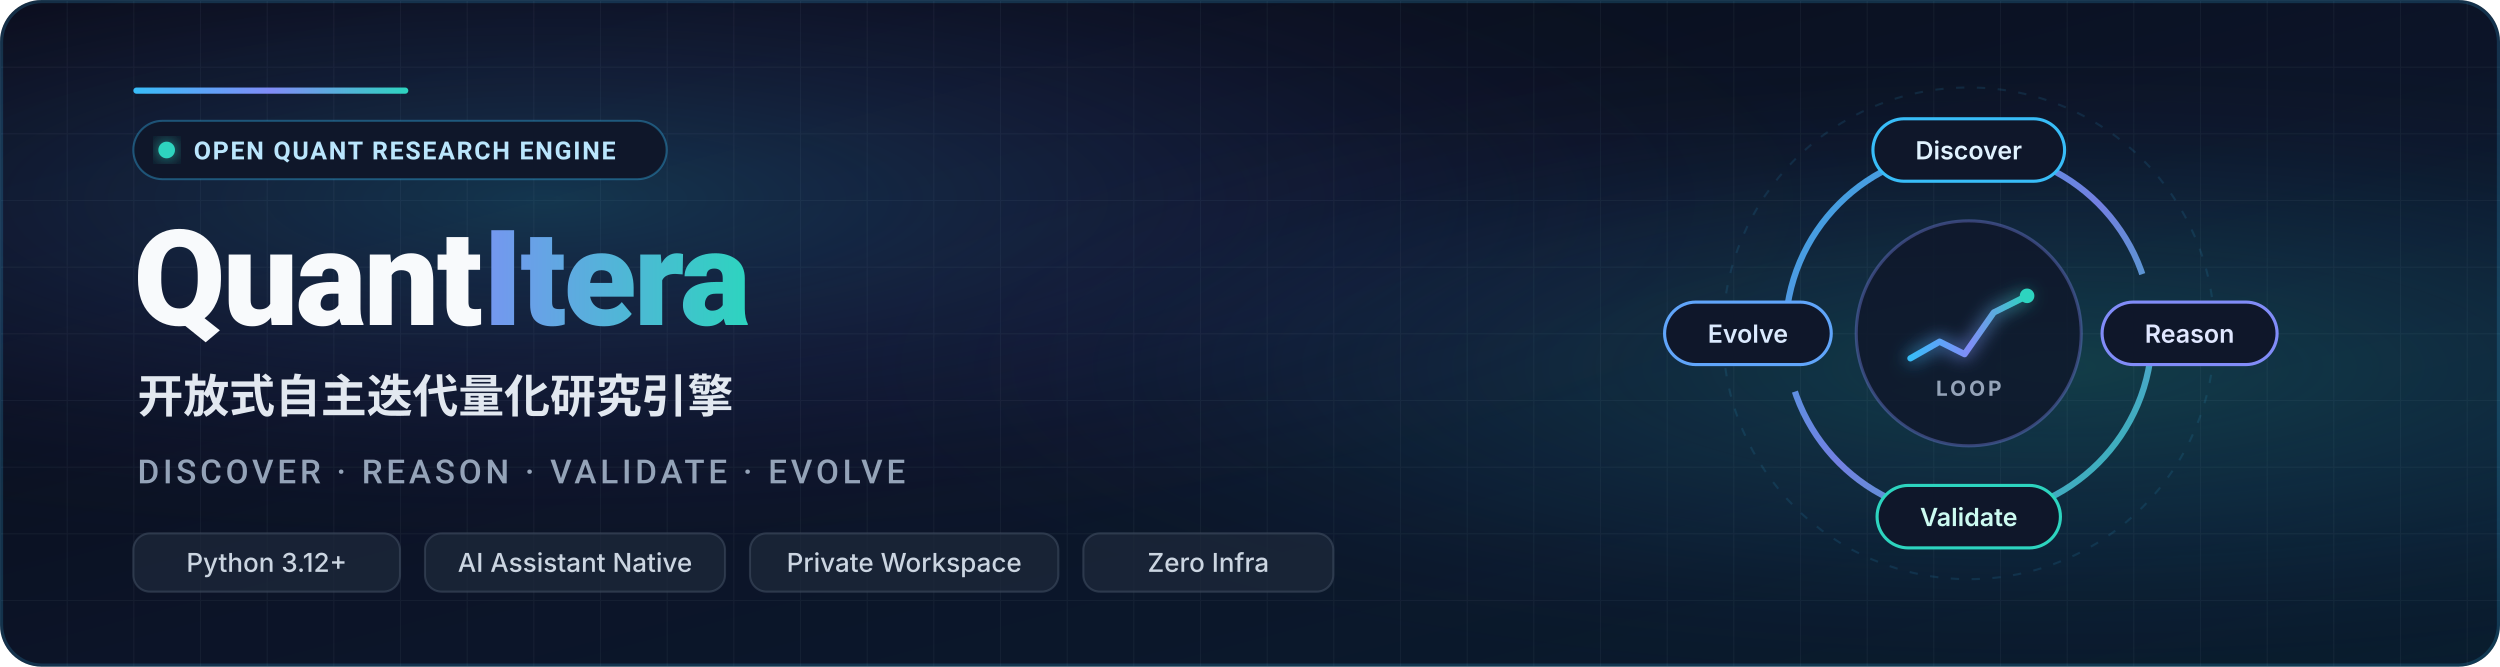
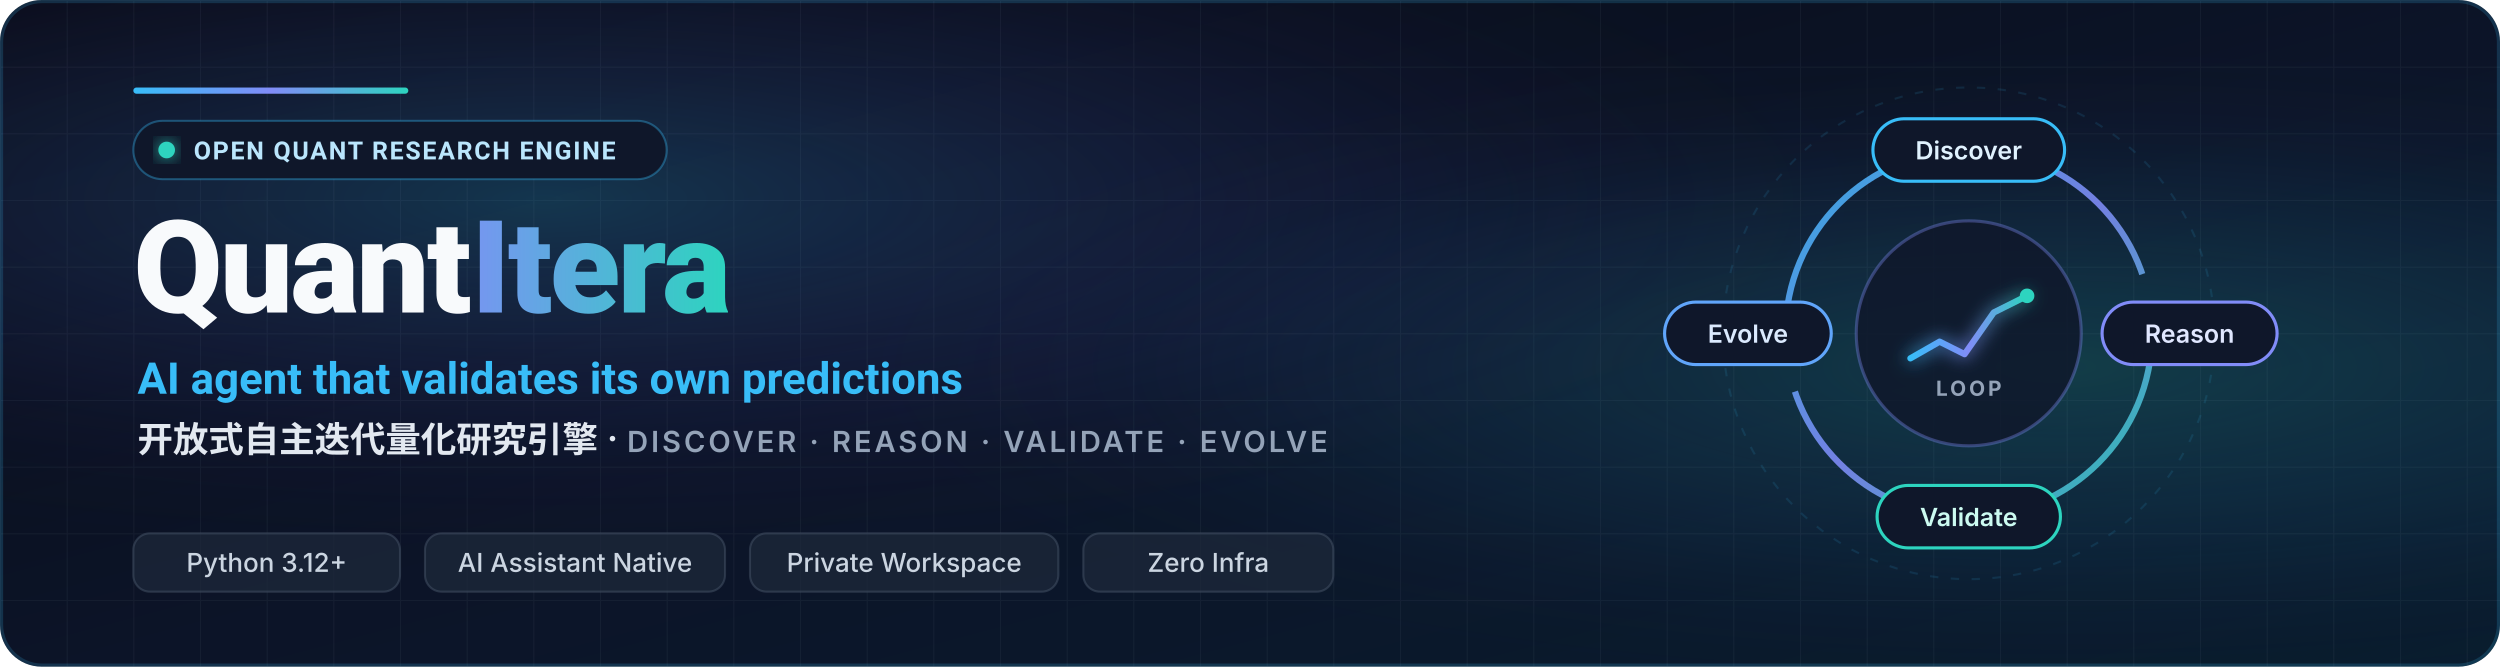
<svg xmlns="http://www.w3.org/2000/svg" viewBox="0 0 1200 320" width="1200" height="320" role="img" aria-label="QuantItera — Discover. Reason. Validate. Evolve.">
  <defs>
    <linearGradient id="bg" x1="0%" y1="0%" x2="100%" y2="100%">
      <stop offset="0%" stop-color="#070B14" />
      <stop offset="52%" stop-color="#0C1428" />
      <stop offset="100%" stop-color="#091C2E" />
    </linearGradient>
    <radialGradient id="glowLeft" cx="22%" cy="30%" r="55%">
      <stop offset="0%" stop-color="#38BDF8" stop-opacity="0.22" />
      <stop offset="60%" stop-color="#6366F1" stop-opacity="0.06" />
      <stop offset="100%" stop-color="#070B14" stop-opacity="0" />
    </radialGradient>
    <radialGradient id="glowRight" cx="82%" cy="55%" r="50%">
      <stop offset="0%" stop-color="#2DD4BF" stop-opacity="0.20" />
      <stop offset="60%" stop-color="#38BDF8" stop-opacity="0.05" />
      <stop offset="100%" stop-color="#070B14" stop-opacity="0" />
    </radialGradient>
    <linearGradient id="accent" x1="0%" y1="0%" x2="100%" y2="0%">
      <stop offset="0%" stop-color="#38BDF8" />
      <stop offset="50%" stop-color="#818CF8" />
      <stop offset="100%" stop-color="#2DD4BF" />
    </linearGradient>
    <linearGradient id="loopStroke" x1="0%" y1="0%" x2="100%" y2="100%">
      <stop offset="0%" stop-color="#38BDF8" />
      <stop offset="50%" stop-color="#818CF8" />
      <stop offset="100%" stop-color="#2DD4BF" />
    </linearGradient>
    <pattern id="grid" width="32" height="32" patternUnits="userSpaceOnUse">
      <path d="M 32 0 L 0 0 0 32" fill="none" stroke="#94A3B8" stroke-opacity="0.07" stroke-width="1" />
    </pattern>
    <filter id="softGlow" x="-30%" y="-30%" width="160%" height="160%">
      <feGaussianBlur stdDeviation="4" result="blur" />
      <feMerge>
        <feMergeNode in="blur" />
        <feMergeNode in="SourceGraphic" />
      </feMerge>
    </filter>
  </defs>
  <rect width="1200" height="320" rx="20" fill="url(#bg)" />
  <rect width="1200" height="320" rx="20" fill="url(#grid)" />
  <rect width="1200" height="320" rx="20" fill="url(#glowLeft)" />
  <rect width="1200" height="320" rx="20" fill="url(#glowRight)" />
  <rect x="0.75" y="0.75" width="1198.5" height="318.5" rx="19.5" fill="none" stroke="#38BDF8" stroke-opacity="0.18" stroke-width="1.5" />
  <rect x="64" y="42" width="132" height="3" rx="1.5" fill="url(#accent)" />
  <g transform="translate(64, 58)">
    <rect width="256" height="28" rx="14" fill="#0F172A" stroke="#38BDF8" stroke-opacity="0.35" stroke-width="1" />
    <circle cx="16" cy="14" r="4" fill="#2DD4BF" filter="url(#softGlow)" />
    <text x="29" y="18.5" font-family="-apple-system, BlinkMacSystemFont, 'Segoe UI', Roboto, Helvetica, Arial, sans-serif" font-size="12" font-weight="600" letter-spacing="0.8" fill="#BAE6FD">OPEN QUANT RESEARCH ENGINE</text>
  </g>
-   <text x="64" y="156" font-family="-apple-system, BlinkMacSystemFont, 'Segoe UI', Roboto, Helvetica, Arial, sans-serif" font-size="64" font-weight="800" letter-spacing="-1.2" fill="#F8FAFC">Quant<tspan fill="url(#accent)">Itera</tspan>
+   <text x="64" y="150" font-family="-apple-system, BlinkMacSystemFont, 'Segoe UI', Roboto, Helvetica, Arial, sans-serif" font-size="62" font-weight="800" letter-spacing="-1.2" fill="#F8FAFC">Quant<tspan fill="url(#accent)">Itera</tspan>
  </text>
-   <text x="66" y="198" font-family="'PingFang SC', 'Microsoft YaHei', -apple-system, BlinkMacSystemFont, 'Segoe UI', sans-serif" font-size="22" font-weight="600" fill="#E2E8F0">开放式自主迭代量化研究引擎</text>
-   <text x="66" y="232" font-family="-apple-system, BlinkMacSystemFont, 'Segoe UI', Roboto, Helvetica, Arial, sans-serif" font-size="16" font-weight="500" letter-spacing="1.8" fill="#94A3B8">DISCOVER · REASON · VALIDATE · EVOLVE</text>
+   <text x="66" y="189" font-family="-apple-system, BlinkMacSystemFont, 'Segoe UI', Roboto, Helvetica, Arial, sans-serif" font-size="21" font-weight="700" fill="#38BDF8">AI agent that validates its own predictions</text>
+   <text x="66" y="217" font-family="'PingFang SC', 'Microsoft YaHei', -apple-system, BlinkMacSystemFont, 'Segoe UI', sans-serif" font-size="17" font-weight="600" fill="#E2E8F0">开放式自主迭代量化研究引擎 · <tspan font-family="-apple-system, BlinkMacSystemFont, 'Segoe UI', sans-serif" font-size="14" font-weight="600" letter-spacing="1.4" fill="#94A3B8">DISCOVER · REASON · VALIDATE · EVOLVE</tspan>
+   </text>
  <g transform="translate(64, 256)" font-family="-apple-system, BlinkMacSystemFont, 'Segoe UI', 'PingFang SC', 'Microsoft YaHei', sans-serif" font-size="12.5" font-weight="500">
    <rect x="0" y="0" width="128" height="28" rx="8" fill="#1E293B" fill-opacity="0.72" stroke="#475569" stroke-opacity="0.5" />
    <text x="64" y="18.5" text-anchor="middle" fill="#CBD5E1">Python 3.12+</text>
    <rect x="140" y="0" width="144" height="28" rx="8" fill="#1E293B" fill-opacity="0.72" stroke="#475569" stroke-opacity="0.5" />
    <text x="212" y="18.5" text-anchor="middle" fill="#CBD5E1">AI Assistant Native</text>
    <rect x="296" y="0" width="148" height="28" rx="8" fill="#1E293B" fill-opacity="0.72" stroke="#475569" stroke-opacity="0.5" />
    <text x="370" y="18.5" text-anchor="middle" fill="#CBD5E1">Private Workspace</text>
    <rect x="456" y="0" width="120" height="28" rx="8" fill="#1E293B" fill-opacity="0.72" stroke="#475569" stroke-opacity="0.5" />
    <text x="516" y="18.5" text-anchor="middle" fill="#CBD5E1">Zero Infra</text>
  </g>
  <g transform="translate(945, 160)">
    <circle cx="0" cy="0" r="118" fill="none" stroke="#38BDF8" stroke-opacity="0.12" stroke-width="1" stroke-dasharray="4 6" />
    <circle cx="0" cy="0" r="88" fill="none" stroke="url(#loopStroke)" stroke-width="3" stroke-opacity="0.88" stroke-dasharray="110 28" />
    <circle cx="0" cy="0" r="54" fill="#0F172A" fill-opacity="0.82" stroke="#818CF8" stroke-opacity="0.35" stroke-width="1.5" />
    <path d="M -28 12 L -14 4 L -2 10 L 12 -10 L 28 -18" fill="none" stroke="url(#accent)" stroke-width="3" stroke-linecap="round" stroke-linejoin="round" filter="url(#softGlow)" />
    <circle cx="28" cy="-18" r="3.5" fill="#2DD4BF" />
    <text x="0" y="30" text-anchor="middle" font-family="-apple-system, BlinkMacSystemFont, 'Segoe UI', sans-serif" font-size="10" font-weight="700" letter-spacing="1.4" fill="#94A3B8">LOOP</text>
    <g transform="translate(0, -88)">
      <rect x="-46" y="-15" width="92" height="30" rx="15" fill="#0F172A" stroke="#38BDF8" stroke-width="1.5" />
      <text x="0" y="4.5" text-anchor="middle" font-family="-apple-system, BlinkMacSystemFont, 'Segoe UI', sans-serif" font-size="12" font-weight="600" fill="#E0F2FE">Discover</text>
    </g>
    <g transform="translate(106, 0)">
      <rect x="-42" y="-15" width="84" height="30" rx="15" fill="#0F172A" stroke="#818CF8" stroke-width="1.5" />
      <text x="0" y="4.5" text-anchor="middle" font-family="-apple-system, BlinkMacSystemFont, 'Segoe UI', sans-serif" font-size="12" font-weight="600" fill="#E0E7FF">Reason</text>
    </g>
    <g transform="translate(0, 88)">
      <rect x="-44" y="-15" width="88" height="30" rx="15" fill="#0F172A" stroke="#2DD4BF" stroke-width="1.5" />
      <text x="0" y="4.5" text-anchor="middle" font-family="-apple-system, BlinkMacSystemFont, 'Segoe UI', sans-serif" font-size="12" font-weight="600" fill="#CCFBF1">Validate</text>
    </g>
    <g transform="translate(-106, 0)">
      <rect x="-40" y="-15" width="80" height="30" rx="15" fill="#0F172A" stroke="#60A5FA" stroke-width="1.5" />
      <text x="0" y="4.5" text-anchor="middle" font-family="-apple-system, BlinkMacSystemFont, 'Segoe UI', sans-serif" font-size="12" font-weight="600" fill="#DBEAFE">Evolve</text>
    </g>
  </g>
</svg>
